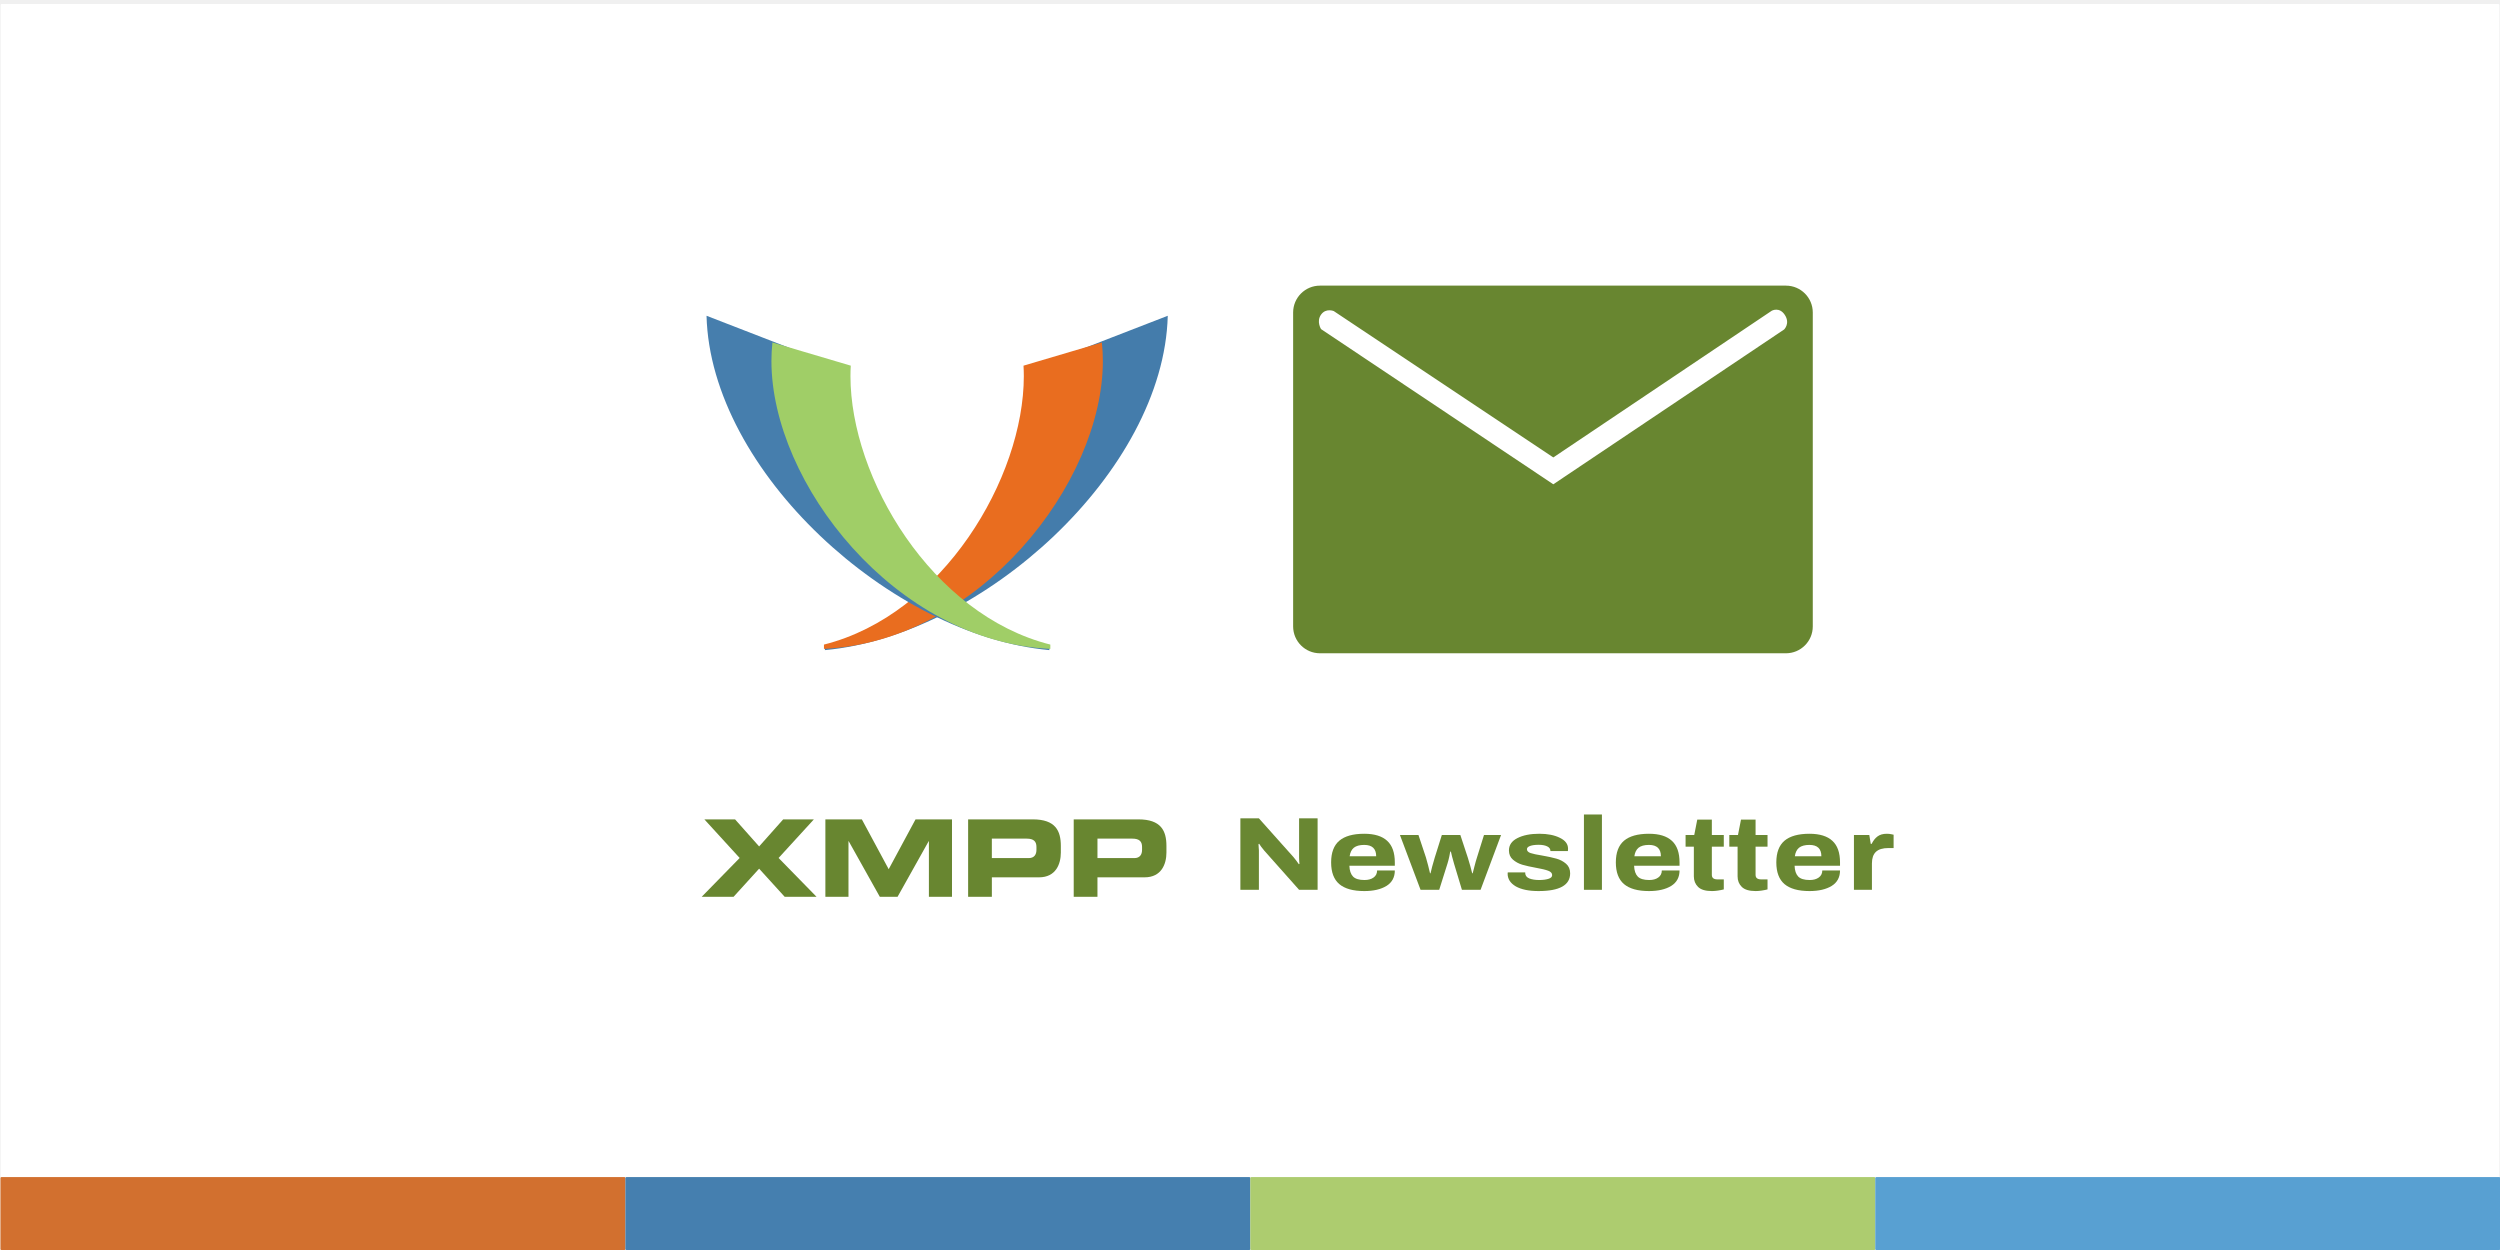
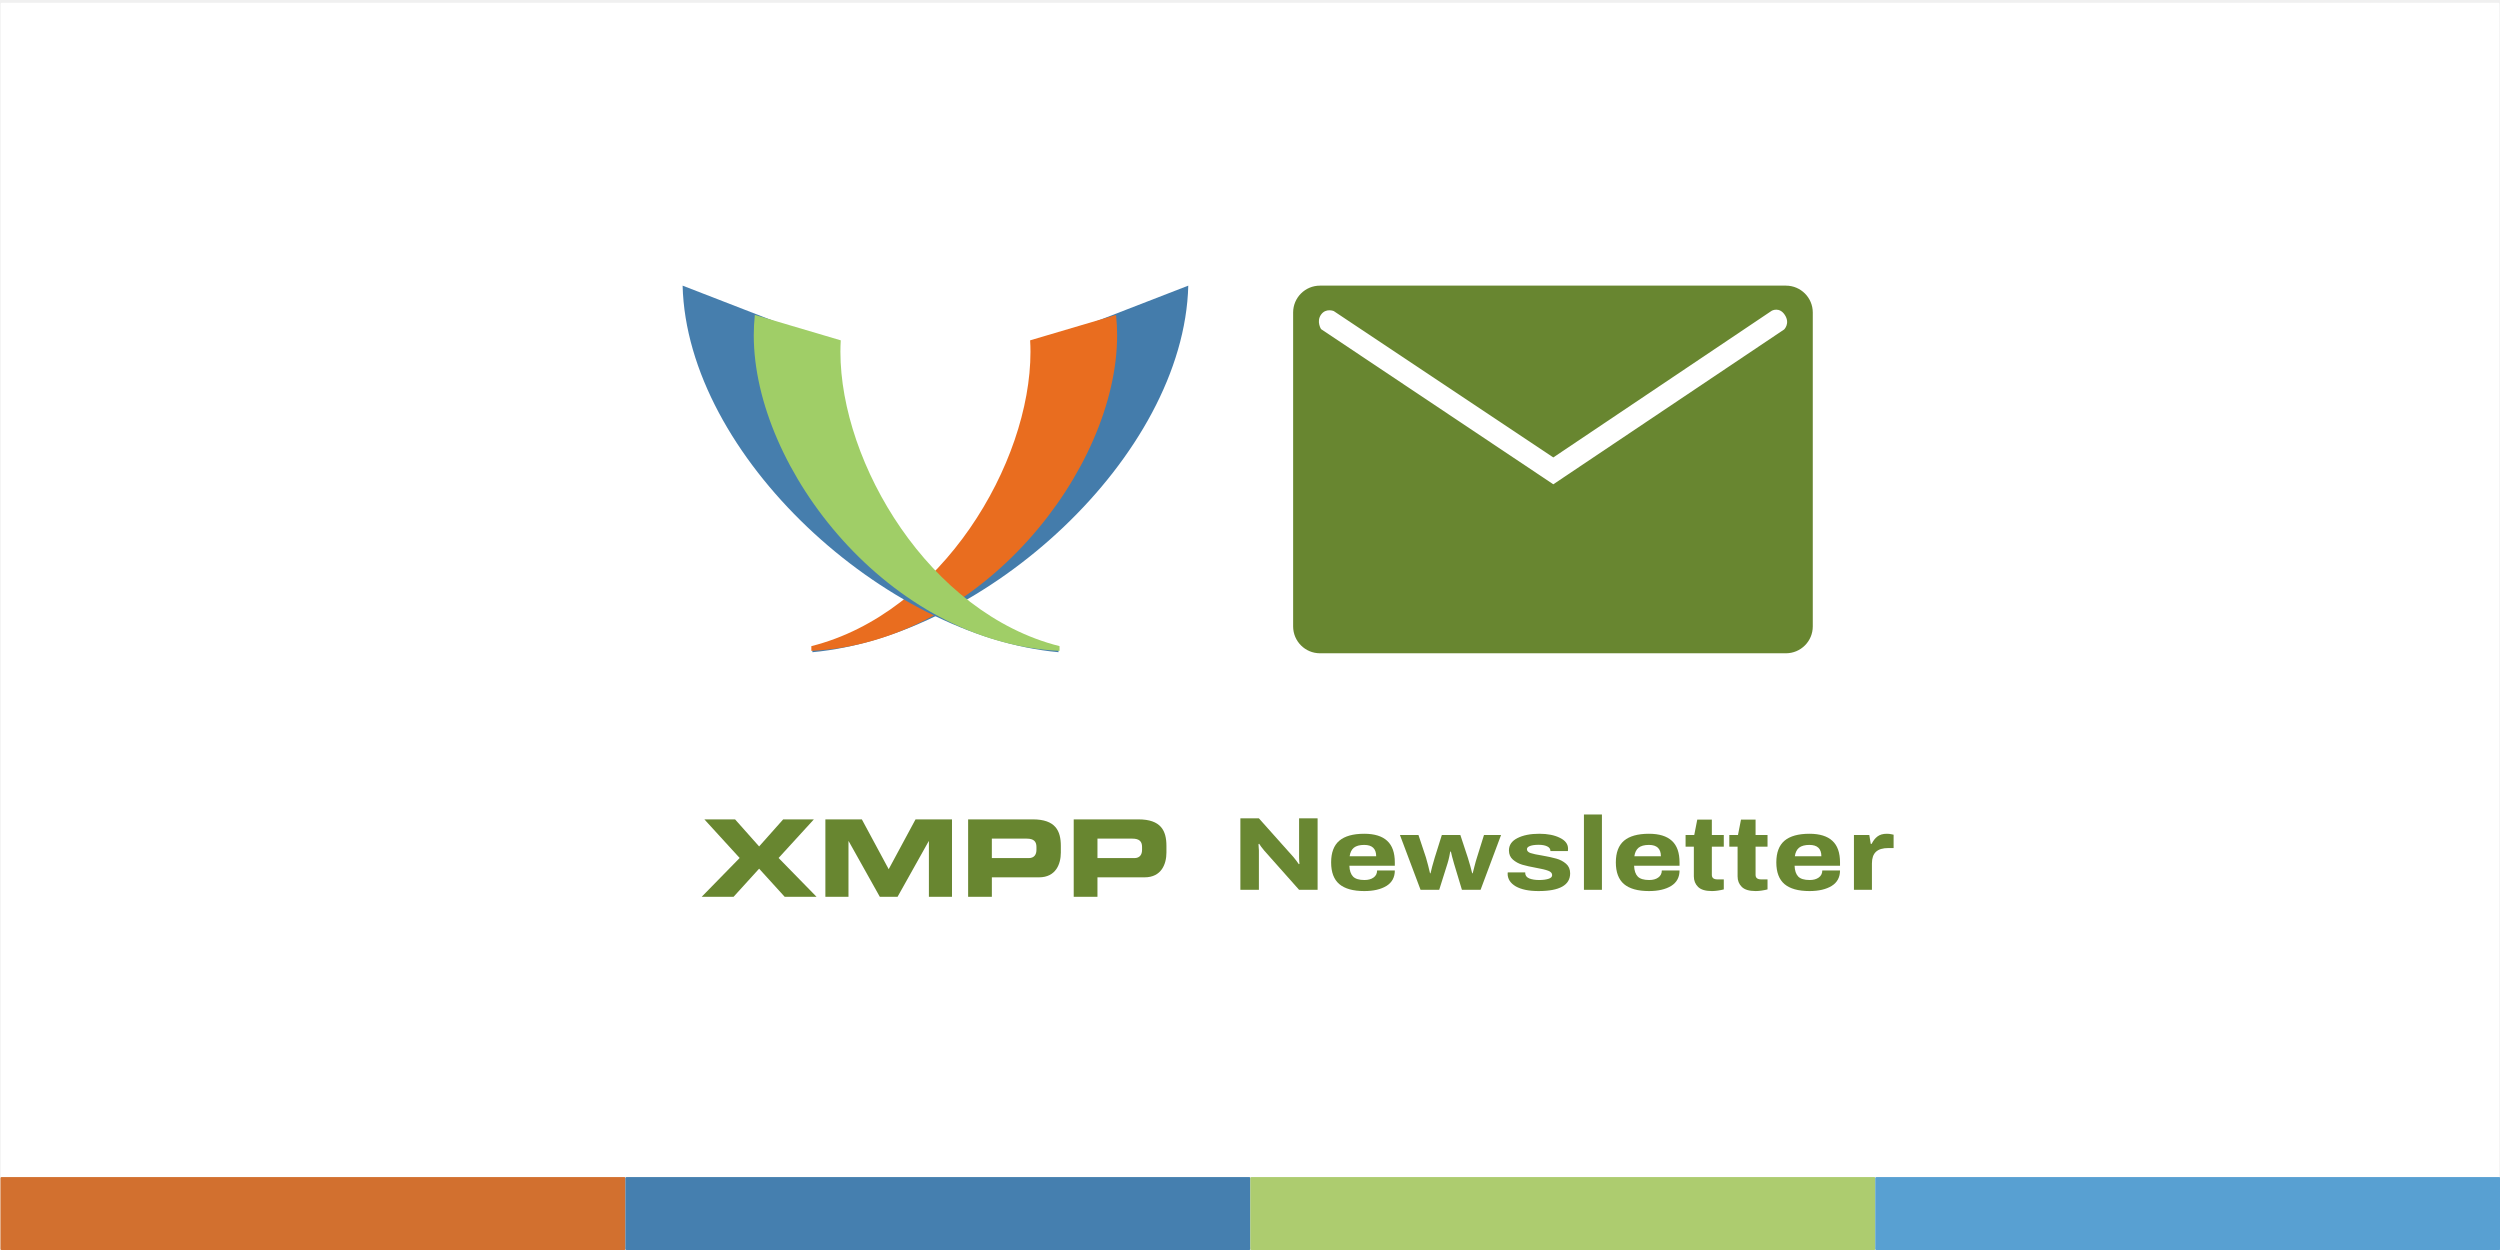
<svg xmlns="http://www.w3.org/2000/svg" version="1.1" id="svg1" width="1200" height="600" viewBox="0 0 1200 600" xml:space="preserve">
  <defs id="defs1">
    <rect x="604.52" y="390.758" width="334.055" height="82" id="rect4234" />
    <linearGradient id="SVGID_right_" y2="1.279e-13" gradientUnits="userSpaceOnUse" x2="-1073.2" gradientTransform="matrix(0.2645833,0,0,0.2645833,329.9932,33.63927)" y1="126.85" x1="-1073.2">
      <stop stop-color="#1b3967" offset=".011" id="stop10527" />
      <stop stop-color="#13b5ea" offset=".467" id="stop10529" />
      <stop stop-color="#002b5c" offset=".995" id="stop10531" />
    </linearGradient>
    <linearGradient id="SVGID_left_" y2="1.279e-13" gradientUnits="userSpaceOnUse" x2="-1073.2" gradientTransform="matrix(-0.2645833,0,0,0.2645833,-249.8126,33.639)" y1="126.85" x1="-1073.2">
      <stop stop-color="#1b3967" offset=".011" id="stop10534" />
      <stop stop-color="#13b5ea" offset=".467" id="stop10536" />
      <stop stop-color="#002b5c" offset=".995" id="stop10538" />
    </linearGradient>
    <rect x="604.52" y="390.758" width="334.055" height="82" id="rect4476" />
+     <linearGradient id="SVGID_right_-7" y2="1.279e-13" gradientUnits="userSpaceOnUse" x2="-1073.2" gradientTransform="translate(1196.604,15.36898)" y1="126.85" x1="-1073.2">
+       <stop stop-color="#1b3967" offset=".011" id="stop1" />
+       <stop stop-color="#002b5c" offset=".995" id="stop3" />
+     </linearGradient>
+     <linearGradient id="SVGID_left_-5" y2="1.279e-13" gradientUnits="userSpaceOnUse" x2="-1073.2" gradientTransform="matrix(-1,0,0,1,-994.788,15.36798)" y1="126.85" x1="-1073.2">
+       <stop stop-color="#1b3967" offset=".011" id="stop4" />
+       <stop stop-color="#002b5c" offset=".995" id="stop6" />
+     </linearGradient>
  </defs>
  <g id="g1">
-     <rect style="fill:#ffffff;fill-opacity:1;stroke:none;stroke-width:3.78;stroke-opacity:1" id="rect22" width="1199.37" height="597.285" x="0.315" y="1.92" ry="0.509" />
+     <rect style="display:inline;fill:#ffffff;fill-opacity:1;stroke:none;stroke-width:3.78;stroke-opacity:1" id="rect22" width="1199.37" height="597.285" x="0.315" y="1.357" ry="0.509" />
    <g id="g26">
      <rect style="fill:#d2702f;fill-opacity:1;stroke:none;stroke-width:3.761;stroke-opacity:1" id="rect23" width="300" height="35" x="0.22" y="565" ry="0.502" />
      <rect style="fill:#457faf;fill-opacity:1;stroke:none;stroke-width:3.761;stroke-opacity:1" id="rect24" width="300" height="35" x="300.188" y="565" ry="0.502" />
      <rect style="fill:#adcc6f;fill-opacity:1;stroke:none;stroke-width:3.761;stroke-opacity:1" id="rect25" width="300" height="35" x="600.156" y="565" ry="0.502" />
      <rect style="fill:#58a0d2;fill-opacity:1;stroke:none;stroke-width:3.761;stroke-opacity:1" id="rect26" width="300" height="35" x="900.124" y="565" ry="0.502" />
    </g>
    <g id="g1722" style="display:inline;fill:#688630;fill-opacity:1" transform="matrix(1.265201,0,0,1.265201,322.159,194.1212)">
      <path d="m 25.988,172.078 -13.388,-14.65 h 11.643 l 9.127,10.268 9.129,-10.268 h 11.643 l -13.387,14.646 14.401,14.728 h -12.09 l -9.697,-10.67 -9.693,10.67 H 11.584 l 14.404,-14.73 z" id="path1691" style="fill:#688630;fill-opacity:1" />
      <path d="m 58.508,157.428 h 13.836 l 10.183,18.905 10.183,-18.905 h 13.832 v 29.374 h -8.762 v -21.096 h -0.08 L 85.893,186.802 H 79.16 l -11.807,-21.096 h -0.082 v 21.096 h -8.764 v -29.37 z" id="path1693" style="fill:#688630;fill-opacity:1" />
      <path d="m 112.662,157.428 h 24.546 c 8.559,0 10.628,4.302 10.628,10.063 v 2.516 c 0,4.381 -1.908,9.41 -8.275,9.41 h -17.894 v 7.385 h -9.005 v -29.38 z m 9,14.69 h 13.997 c 2.109,0 2.924,-1.377 2.924,-3.123 v -1.135 c 0,-1.99 -0.976,-3.127 -3.694,-3.127 h -13.227 v 7.38 z" id="path1695" style="fill:#688630;fill-opacity:1" />
      <path d="m 152.722,157.428 h 24.546 c 8.561,0 10.63,4.302 10.63,10.063 v 2.516 c 0,4.381 -1.907,9.41 -8.275,9.41 h -17.893 v 7.385 h -9.008 v -29.38 z m 9.01,14.69 h 13.996 c 2.11,0 2.922,-1.377 2.922,-3.123 v -1.135 c 0,-1.99 -0.974,-3.127 -3.693,-3.127 h -13.225 v 7.38 z" id="path1697" style="fill:#688630;fill-opacity:1" />
    </g>
    <g id="g28">
      <g id="g3">
        <g id="g32" style="display:none;fill:#688630;fill-opacity:1" transform="translate(0.09804095)">
          <path d="m 604.422,390.758 h 3.854 l 18.854,35.547 v -35.547 h 2.604 v 38.88 h -3.698 L 607.078,393.857 v 35.781 h -2.656 z" id="text31" style="font-weight:200;font-size:53.333px;font-family:'DejaVu Sans';-inkscape-font-specification:'DejaVu Sans Ultra-Light';display:inline;fill:#688630;fill-opacity:1;stroke:none;stroke-width:3.78" aria-label="Newsletter" />
          <path d="m 666.636,413.857 v 1.51 h -22.135 c 0,4.687 0.911,7.969 2.734,9.844 2.014,2.083 5.009,3.125 8.984,3.125 1.042,0 2.422,-0.226 4.141,-0.677 1.736,-0.451 3.455,-1.128 5.156,-2.031 v 2.526 c -1.719,0.729 -3.481,1.285 -5.286,1.667 -1.806,0.382 -3.238,0.573 -4.297,0.573 -4.497,0 -7.882,-1.215 -10.156,-3.646 -2.465,-2.587 -3.698,-6.38 -3.698,-11.38 0,-5.191 1.128,-9.062 3.385,-11.615 2.309,-2.656 5.521,-3.984 9.635,-3.984 3.819,0 6.701,1.259 8.646,3.776 1.927,2.639 2.891,6.076 2.891,10.312 z m -2.422,-0.521 c 0,-4.097 -0.92,-7.083 -2.76,-8.958 -1.545,-1.667 -3.646,-2.5 -6.302,-2.5 -2.899,0 -5.33,0.868 -7.292,2.604 -1.806,1.615 -2.891,4.566 -3.255,8.854 z" id="path32" style="font-weight:200;font-size:53.333px;font-family:'DejaVu Sans';-inkscape-font-specification:'DejaVu Sans Ultra-Light';display:inline;fill:#688630;fill-opacity:1;stroke:none;stroke-width:3.78" aria-label="Newsletter" />
          <path d="m 674.058,400.471 h 2.474 l 6.849,25.99 6.797,-25.99 h 3.047 l 6.849,26.12 6.823,-26.12 h 2.474 l -7.63,29.167 h -3.333 l -6.719,-25.573 -6.693,25.573 h -3.281 z" id="path33" style="font-weight:200;font-size:53.333px;font-family:'DejaVu Sans';-inkscape-font-specification:'DejaVu Sans Ultra-Light';display:inline;fill:#688630;fill-opacity:1;stroke:none;stroke-width:3.78" aria-label="Newsletter" />
          <path d="m 736.844,401.331 v 2.63 c -1.684,-0.938 -2.734,-1.458 -3.151,-1.562 -1.215,-0.295 -2.726,-0.469 -4.531,-0.521 -2.743,0 -4.896,0.547 -6.458,1.641 -1.198,0.903 -1.797,2.448 -1.797,4.635 0,1.476 0.564,2.63 1.693,3.464 1.198,0.903 2.908,1.597 5.13,2.083 l 1.641,0.365 c 2.76,0.608 4.852,1.467 6.276,2.578 1.649,1.267 2.517,2.917 2.604,4.948 0,2.76 -0.816,4.922 -2.448,6.484 -1.736,1.545 -4.531,2.318 -8.385,2.318 -2.153,0 -3.785,-0.148 -4.896,-0.443 -1.337,-0.382 -2.743,-0.842 -4.219,-1.38 v -2.995 c 2.118,1.215 3.49,1.91 4.115,2.083 1.719,0.451 3.42,0.677 5.104,0.677 2.812,0 4.887,-0.582 6.224,-1.745 1.354,-1.181 2.031,-2.726 2.031,-4.635 0,-1.597 -0.451,-2.76 -1.354,-3.49 -1.302,-1.042 -3.377,-1.892 -6.224,-2.552 l -1.667,-0.391 c -2.448,-0.573 -4.314,-1.38 -5.599,-2.422 -1.615,-1.302 -2.422,-2.882 -2.422,-4.74 0,-3.056 0.972,-5.252 2.917,-6.589 1.944,-1.337 4.332,-2.005 7.161,-2.005 2.413,0 4.08,0.13 5,0.391 1.111,0.312 2.196,0.703 3.255,1.172 z" id="path34" style="font-weight:200;font-size:53.333px;font-family:'DejaVu Sans';-inkscape-font-specification:'DejaVu Sans Ultra-Light';display:inline;fill:#688630;fill-opacity:1;stroke:none;stroke-width:3.78" aria-label="Newsletter" />
          <path d="m 748.12,389.117 h 2.396 v 40.521 h -2.396 z" id="path35" style="font-weight:200;font-size:53.333px;font-family:'DejaVu Sans';-inkscape-font-specification:'DejaVu Sans Ultra-Light';display:inline;fill:#688630;fill-opacity:1;stroke:none;stroke-width:3.78" aria-label="Newsletter" />
          <path d="m 785.672,413.857 v 1.51 h -22.135 c 0,4.687 0.911,7.969 2.734,9.844 2.014,2.083 5.009,3.125 8.984,3.125 1.042,0 2.422,-0.226 4.141,-0.677 1.736,-0.451 3.455,-1.128 5.156,-2.031 v 2.526 c -1.719,0.729 -3.481,1.285 -5.286,1.667 -1.806,0.382 -3.238,0.573 -4.297,0.573 -4.497,0 -7.882,-1.215 -10.156,-3.646 -2.465,-2.587 -3.698,-6.38 -3.698,-11.38 0,-5.191 1.128,-9.062 3.385,-11.615 2.309,-2.656 5.521,-3.984 9.635,-3.984 3.819,0 6.701,1.259 8.646,3.776 1.927,2.639 2.891,6.076 2.891,10.312 z m -2.422,-0.521 c 0,-4.097 -0.92,-7.083 -2.76,-8.958 -1.545,-1.667 -3.646,-2.5 -6.302,-2.5 -2.899,0 -5.33,0.868 -7.292,2.604 -1.806,1.615 -2.891,4.566 -3.255,8.854 z" id="path36" style="font-weight:200;font-size:53.333px;font-family:'DejaVu Sans';-inkscape-font-specification:'DejaVu Sans Ultra-Light';display:inline;fill:#688630;fill-opacity:1;stroke:none;stroke-width:3.78" aria-label="Newsletter" />
          <path d="m 798.276,392.19 v 8.281 h 9.87 v 2.031 h -9.87 v 17.526 c 0,2.222 0.286,3.776 0.859,4.661 1.181,1.944 2.899,2.917 5.156,2.917 h 3.854 v 2.031 h -3.724 c -2.378,0 -4.401,-0.694 -6.068,-2.083 -1.667,-1.389 -2.5,-3.898 -2.5,-7.526 v -17.526 h -3.49 v -2.031 h 3.49 v -8.281 z" id="path37" style="font-weight:200;font-size:53.333px;font-family:'DejaVu Sans';-inkscape-font-specification:'DejaVu Sans Ultra-Light';display:inline;fill:#688630;fill-opacity:1;stroke:none;stroke-width:3.78" aria-label="Newsletter" />
          <path d="m 819.188,392.19 v 8.281 h 9.87 v 2.031 h -9.87 v 17.526 c 0,2.222 0.286,3.776 0.859,4.661 1.181,1.944 2.899,2.917 5.156,2.917 h 3.854 v 2.031 h -3.724 c -2.378,0 -4.401,-0.694 -6.068,-2.083 -1.667,-1.389 -2.5,-3.898 -2.5,-7.526 v -17.526 h -3.49 v -2.031 h 3.49 v -8.281 z" id="path38" style="font-weight:200;font-size:53.333px;font-family:'DejaVu Sans';-inkscape-font-specification:'DejaVu Sans Ultra-Light';display:inline;fill:#688630;fill-opacity:1;stroke:none;stroke-width:3.78" aria-label="Newsletter" />
          <path d="m 860.307,413.857 v 1.51 h -22.135 c 0,4.687 0.911,7.969 2.734,9.844 2.014,2.083 5.009,3.125 8.984,3.125 1.042,0 2.422,-0.226 4.141,-0.677 1.736,-0.451 3.455,-1.128 5.156,-2.031 v 2.526 c -1.719,0.729 -3.481,1.285 -5.286,1.667 -1.806,0.382 -3.238,0.573 -4.297,0.573 -4.497,0 -7.882,-1.215 -10.156,-3.646 -2.465,-2.587 -3.698,-6.38 -3.698,-11.38 0,-5.191 1.128,-9.062 3.385,-11.615 2.309,-2.656 5.521,-3.984 9.635,-3.984 3.819,0 6.701,1.259 8.646,3.776 1.927,2.639 2.891,6.076 2.891,10.312 z m -2.422,-0.521 c 0,-4.097 -0.92,-7.083 -2.76,-8.958 -1.545,-1.667 -3.646,-2.5 -6.302,-2.5 -2.899,0 -5.33,0.868 -7.292,2.604 -1.806,1.615 -2.891,4.566 -3.255,8.854 z" id="path39" style="font-weight:200;font-size:53.333px;font-family:'DejaVu Sans';-inkscape-font-specification:'DejaVu Sans Ultra-Light';display:inline;fill:#688630;fill-opacity:1;stroke:none;stroke-width:3.78" aria-label="Newsletter" />
          <path d="m 886.219,402.529 c -0.382,-0.191 -0.903,-0.356 -1.562,-0.495 -0.59,-0.104 -1.337,-0.156 -2.24,-0.156 -2.951,0 -5.399,1.094 -7.344,3.281 -1.528,1.771 -2.292,4.809 -2.292,9.115 v 15.365 h -2.344 v -29.167 h 2.344 v 5.469 c 0.781,-1.562 1.875,-2.882 3.281,-3.958 1.944,-1.476 4.236,-2.214 6.875,-2.214 0.677,0 1.267,0.026 1.771,0.078 0.521,0 1.024,0.061 1.51,0.182 z" id="path40" style="font-weight:200;font-size:53.333px;font-family:'DejaVu Sans';-inkscape-font-specification:'DejaVu Sans Ultra-Light';display:inline;fill:#688630;fill-opacity:1;stroke:none;stroke-width:3.78" aria-label="Newsletter" />
        </g>
        <g id="g30">
          <rect style="fill:#688630;fill-opacity:1;stroke:none;stroke-width:3.78;stroke-opacity:1" id="rect3" width="249.434" height="176.471" x="620.701" y="137.104" ry="12.896" />
          <path style="fill:#ffffff;fill-opacity:1;stroke:none;stroke-width:3.78;stroke-opacity:1" d="m 640.215,149.321 105.373,70.249 104.864,-70.419 c 0,0 3.636,-2.03 6.278,2.036 2.642,4.066 -0.339,6.957 -0.339,6.957 l -110.803,74.321 -111.482,-74.491 c 0,0 -2.338,-3.671 0,-6.957 2.338,-3.286 6.109,-1.697 6.109,-1.697 z" id="path3" />
        </g>
      </g>
-       <g id="g1716" transform="matrix(1.265201,0,0,1.265201,322.159,132.1212)" style="display:inline">
-         <path d="m 151.805,29.558 c 0.077,1.313 -1.787,0.968 -1.787,2.293 0,38.551 -46.558,97.366 -91.688,108.73 v 1.639 C 118.283,136.7 186.89,74.42 188.4,15.37 l -36.599,14.189 z" style="fill:#447cab;fill-opacity:1" id="path1679" />
-         <path d="m 133.673,34.301 c 0.076,1.313 0.12,2.63 0.12,3.957 0,38.551 -30.699,90.497 -75.827,101.86 v 1.639 c 59.044,-2.79 105.81,-63.024 105.81,-109.2 0,-2.375 -0.128,-4.729 -0.371,-7.056 l -29.73,8.798 z" style="display:inline;fill:#e96d1f" id="path1681" />
-         <path d="m 163.691,24.952 -7.617,2.722 c 0.041,0.962 0.066,2.254 0.066,3.225 0,41.219 -37.271,98.204 -87.272,107.12 -3.245,1.088 -7.538,2.077 -10.932,2.931 v 1.638 C 123.19,137.028 169.036,70.722 163.696,24.948 Z" style="display:none;fill:#d9541e" id="path1683" />
-         <path d="m 50.011,29.557 c -0.077,1.313 1.787,0.968 1.787,2.293 0,38.551 46.558,97.366 91.688,108.73 v 1.639 C 83.533,136.699 14.926,74.419 13.416,15.369 l 36.599,14.189 z" style="display:inline;fill:#467ead;fill-opacity:1" id="path1685" />
-         <path d="m 68.143,34.3 c -0.076,1.313 -0.12,2.63 -0.12,3.957 0,38.551 30.699,90.497 75.827,101.86 v 1.639 C 84.806,138.966 38.04,78.732 38.04,32.556 c 0,-2.375 0.128,-4.729 0.371,-7.056 l 29.73,8.798 z" style="display:inline;fill:#a0ce67" id="path1687" />
-         <path d="m 38.125,24.951 7.617,2.722 c -0.041,0.962 -0.066,2.254 -0.066,3.225 0,41.219 37.271,98.204 87.272,107.12 3.245,1.088 7.538,2.077 10.932,2.931 v 1.638 C 78.626,137.027 32.78,70.721 38.12,24.947 Z" style="display:none;fill:#439639" id="path1689" />
+       <g id="g15" transform="matrix(1.387135,0,0,1.387135,309.0404,115.7852)">
+         <path d="m 151.805,29.558 c 0.077,1.313 -1.787,0.968 -1.787,2.293 0,38.551 -46.558,97.366 -91.688,108.73 v 1.639 C 118.283,136.7 186.89,74.42 188.4,15.37 l -36.599,14.189 z" style="display:inline;fill:#447cab;fill-opacity:1" id="path6" />
+         <path d="m 133.673,34.301 c 0.076,1.313 0.12,2.63 0.12,3.957 0,38.551 -30.699,90.497 -75.827,101.86 v 1.639 c 59.044,-2.79 105.81,-63.024 105.81,-109.2 0,-2.375 -0.128,-4.729 -0.371,-7.056 l -29.73,8.798 z" style="display:inline;fill:#e96d1f" id="path7" />
+         <path d="m 50.011,29.557 c -0.077,1.313 1.787,0.968 1.787,2.293 0,38.551 46.558,97.366 91.688,108.73 v 1.639 C 83.533,136.699 14.926,74.419 13.416,15.369 l 36.599,14.189 z" style="fill:#467ead;fill-opacity:1" id="path9" />
+         <path d="m 68.143,34.3 c -0.076,1.313 -0.12,2.63 -0.12,3.957 0,38.551 30.699,90.497 75.827,101.86 v 1.639 C 84.806,138.966 38.04,78.732 38.04,32.556 c 0,-2.375 0.128,-4.729 0.371,-7.056 l 29.73,8.798 z" style="display:inline;fill:#a0ce67;fill-opacity:1" id="path10" />
      </g>
    </g>
    <g id="g4360">
      <g aria-label="Newsletter" transform="matrix(1.211811,0,0,0.961335,-141.4038,6.398324)" id="text4232" style="font-weight:bold;font-size:52.019px;font-family:Archivo;-inkscape-font-specification:'Archivo Bold';white-space:pre;display:inline;opacity:0.989;fill:#688630;fill-opacity:1;stroke-width:3.78">
        <path d="m 608.005,401.948 h 7.335 l 13.733,19.403 q 0.416,0.572 1.144,1.821 0.728,1.248 0.936,1.665 l 0.26,-0.156 q 0,-0.416 -0.104,-1.352 -0.052,-0.936 -0.052,-1.665 v -19.715 h 7.335 v 35.685 h -7.335 l -13.785,-19.559 q -0.624,-0.884 -1.248,-1.977 -0.624,-1.144 -0.78,-1.457 l -0.26,0.156 q 0,0.364 0.052,1.3 0.104,0.936 0.104,1.821 v 19.715 h -7.335 z" id="path4478" style="fill:#688630;fill-opacity:1" />
        <path d="m 657.059,438.257 q -6.606,0 -9.884,-3.485 -3.225,-3.485 -3.225,-10.82 0,-7.335 3.225,-10.82 3.277,-3.485 9.884,-3.485 6.086,0 9.103,3.537 3.017,3.485 3.017,10.768 v 1.665 h -17.998 q 0.104,3.641 1.457,5.41 1.352,1.717 4.526,1.717 2.237,0 3.589,-1.248 1.405,-1.248 1.405,-3.537 h 7.023 q 0,5.15 -3.329,7.751 -3.329,2.549 -8.791,2.549 z m 4.734,-17.374 q 0,-5.67 -4.734,-5.67 -2.705,0 -4.109,1.405 -1.352,1.405 -1.665,4.266 z" id="path4480" style="fill:#688630;fill-opacity:1" />
        <path d="m 671.208,410.271 h 7.335 l 2.965,11.236 q 0.312,1.196 0.884,4.057 0.572,2.861 0.728,3.797 h 0.208 q 0.156,-0.884 0.624,-3.225 0.52,-2.393 1.04,-4.578 l 2.809,-11.288 h 7.335 l 2.965,11.34 q 0.416,1.561 0.988,4.214 0.572,2.653 0.728,3.537 h 0.208 q 0.156,-0.78 0.676,-3.329 0.52,-2.601 0.988,-4.422 l 2.809,-11.34 h 6.762 l -8.115,27.362 h -7.387 l -3.121,-13.057 q -0.416,-1.613 -0.78,-3.537 -0.364,-1.925 -0.468,-2.497 h -0.26 q -0.052,0.572 -0.364,2.445 -0.312,1.873 -0.728,3.537 l -3.277,13.109 h -7.387 z" id="path4482" style="fill:#688630;fill-opacity:1" />
        <path d="m 726.087,438.257 q -5.722,0 -8.999,-2.341 -3.225,-2.393 -3.225,-6.346 l 0.052,-0.624 h 6.918 v 0.364 q 0.052,1.821 1.613,2.653 1.613,0.78 3.901,0.78 2.133,0 3.641,-0.572 1.509,-0.572 1.509,-1.873 0,-1.457 -1.561,-2.185 -1.509,-0.728 -4.786,-1.457 -3.381,-0.78 -5.514,-1.561 -2.133,-0.832 -3.693,-2.549 -1.561,-1.717 -1.561,-4.578 0,-4.005 3.329,-6.138 3.381,-2.185 8.687,-2.185 4.942,0 8.167,2.029 3.225,1.977 3.225,5.41 l -0.052,1.196 h -6.918 v -0.104 q -0.052,-1.509 -1.3,-2.237 -1.248,-0.78 -3.381,-0.78 -2.133,0 -3.381,0.572 -1.248,0.572 -1.248,1.613 0,1.3 1.405,1.925 1.457,0.624 4.63,1.248 3.485,0.78 5.67,1.561 2.185,0.78 3.797,2.549 1.613,1.769 1.613,4.786 0,8.843 -12.537,8.843 z" id="path4484" style="fill:#688630;fill-opacity:1" />
        <path d="m 744.086,400.023 h 7.127 v 37.61 h -7.127 z" id="path4486" style="fill:#688630;fill-opacity:1" />
        <path d="m 769.835,438.257 q -6.606,0 -9.884,-3.485 -3.225,-3.485 -3.225,-10.82 0,-7.335 3.225,-10.82 3.277,-3.485 9.884,-3.485 6.086,0 9.103,3.537 3.017,3.485 3.017,10.768 v 1.665 h -17.998 q 0.104,3.641 1.457,5.41 1.352,1.717 4.526,1.717 2.237,0 3.589,-1.248 1.405,-1.248 1.405,-3.537 h 7.023 q 0,5.15 -3.329,7.751 -3.329,2.549 -8.791,2.549 z m 4.734,-17.374 q 0,-5.67 -4.734,-5.67 -2.705,0 -4.109,1.405 -1.352,1.405 -1.665,4.266 z" id="path4488" style="fill:#688630;fill-opacity:1" />
        <path d="m 794.804,438.257 q -3.849,0 -5.514,-2.081 -1.665,-2.081 -1.665,-5.254 v -14.825 h -3.277 v -5.826 h 3.433 l 1.196,-7.699 h 5.774 v 7.699 h 4.734 v 5.826 h -4.734 v 14.097 q 0,2.237 2.237,2.237 h 2.497 v 4.994 q -0.884,0.312 -2.237,0.572 -1.3,0.26 -2.445,0.26 z" id="path4490" style="fill:#688630;fill-opacity:1" />
        <path d="m 812.127,438.257 q -3.849,0 -5.514,-2.081 -1.665,-2.081 -1.665,-5.254 v -14.825 h -3.277 v -5.826 h 3.433 l 1.196,-7.699 h 5.774 v 7.699 h 4.734 v 5.826 h -4.734 v 14.097 q 0,2.237 2.237,2.237 h 2.497 v 4.994 q -0.884,0.312 -2.237,0.572 -1.3,0.26 -2.445,0.26 z" id="path4492" style="fill:#688630;fill-opacity:1" />
        <path d="m 833.402,438.257 q -6.606,0 -9.884,-3.485 -3.225,-3.485 -3.225,-10.82 0,-7.335 3.225,-10.82 3.277,-3.485 9.884,-3.485 6.086,0 9.103,3.537 3.017,3.485 3.017,10.768 v 1.665 h -17.998 q 0.104,3.641 1.457,5.41 1.352,1.717 4.526,1.717 2.237,0 3.589,-1.248 1.405,-1.248 1.405,-3.537 h 7.023 q 0,5.15 -3.329,7.751 -3.329,2.549 -8.791,2.549 z m 4.734,-17.374 q 0,-5.67 -4.734,-5.67 -2.705,0 -4.109,1.405 -1.352,1.405 -1.665,4.266 z" id="path4494" style="fill:#688630;fill-opacity:1" />
        <path d="m 851.037,410.271 h 6.086 l 0.572,4.422 h 0.364 q 0.884,-2.341 2.289,-3.693 1.405,-1.352 3.693,-1.352 0.988,0 1.717,0.208 0.78,0.156 0.988,0.26 v 6.658 h -1.977 q -3.485,0 -5.046,1.925 -1.561,1.873 -1.561,5.722 v 13.213 h -7.127 z" id="path4496" style="fill:#688630;fill-opacity:1" />
      </g>
      <text xml:space="preserve" id="text4474" style="font-style:normal;font-variant:normal;font-weight:bold;font-stretch:normal;font-size:52.019px;font-family:Archivo;-inkscape-font-specification:'Archivo Bold';white-space:pre;shape-inside:url(#rect4476);display:none;opacity:0.989;fill:#688630;fill-opacity:1;stroke-width:3.78;stop-color:#000000" transform="matrix(1.211811,0,0,0.961335,-141.4038,6.398324)" />
    </g>
  </g>
  <style id="style1">
	path {
		fill: black;
	}
	@media (prefers-color-scheme: dark) {
		path {
			fill: white;
		}
	}
</style>
  <style id="style1-3">
	path {
		fill: black;
	}
	@media (prefers-color-scheme: dark) {
		path {
			fill: white;
		}
	}
</style>
  <style id="style1663">
	path {
		fill: black;
	}
	@media (prefers-color-scheme: dark) {
		path {
			fill: white;
		}
	}
</style>
</svg>
